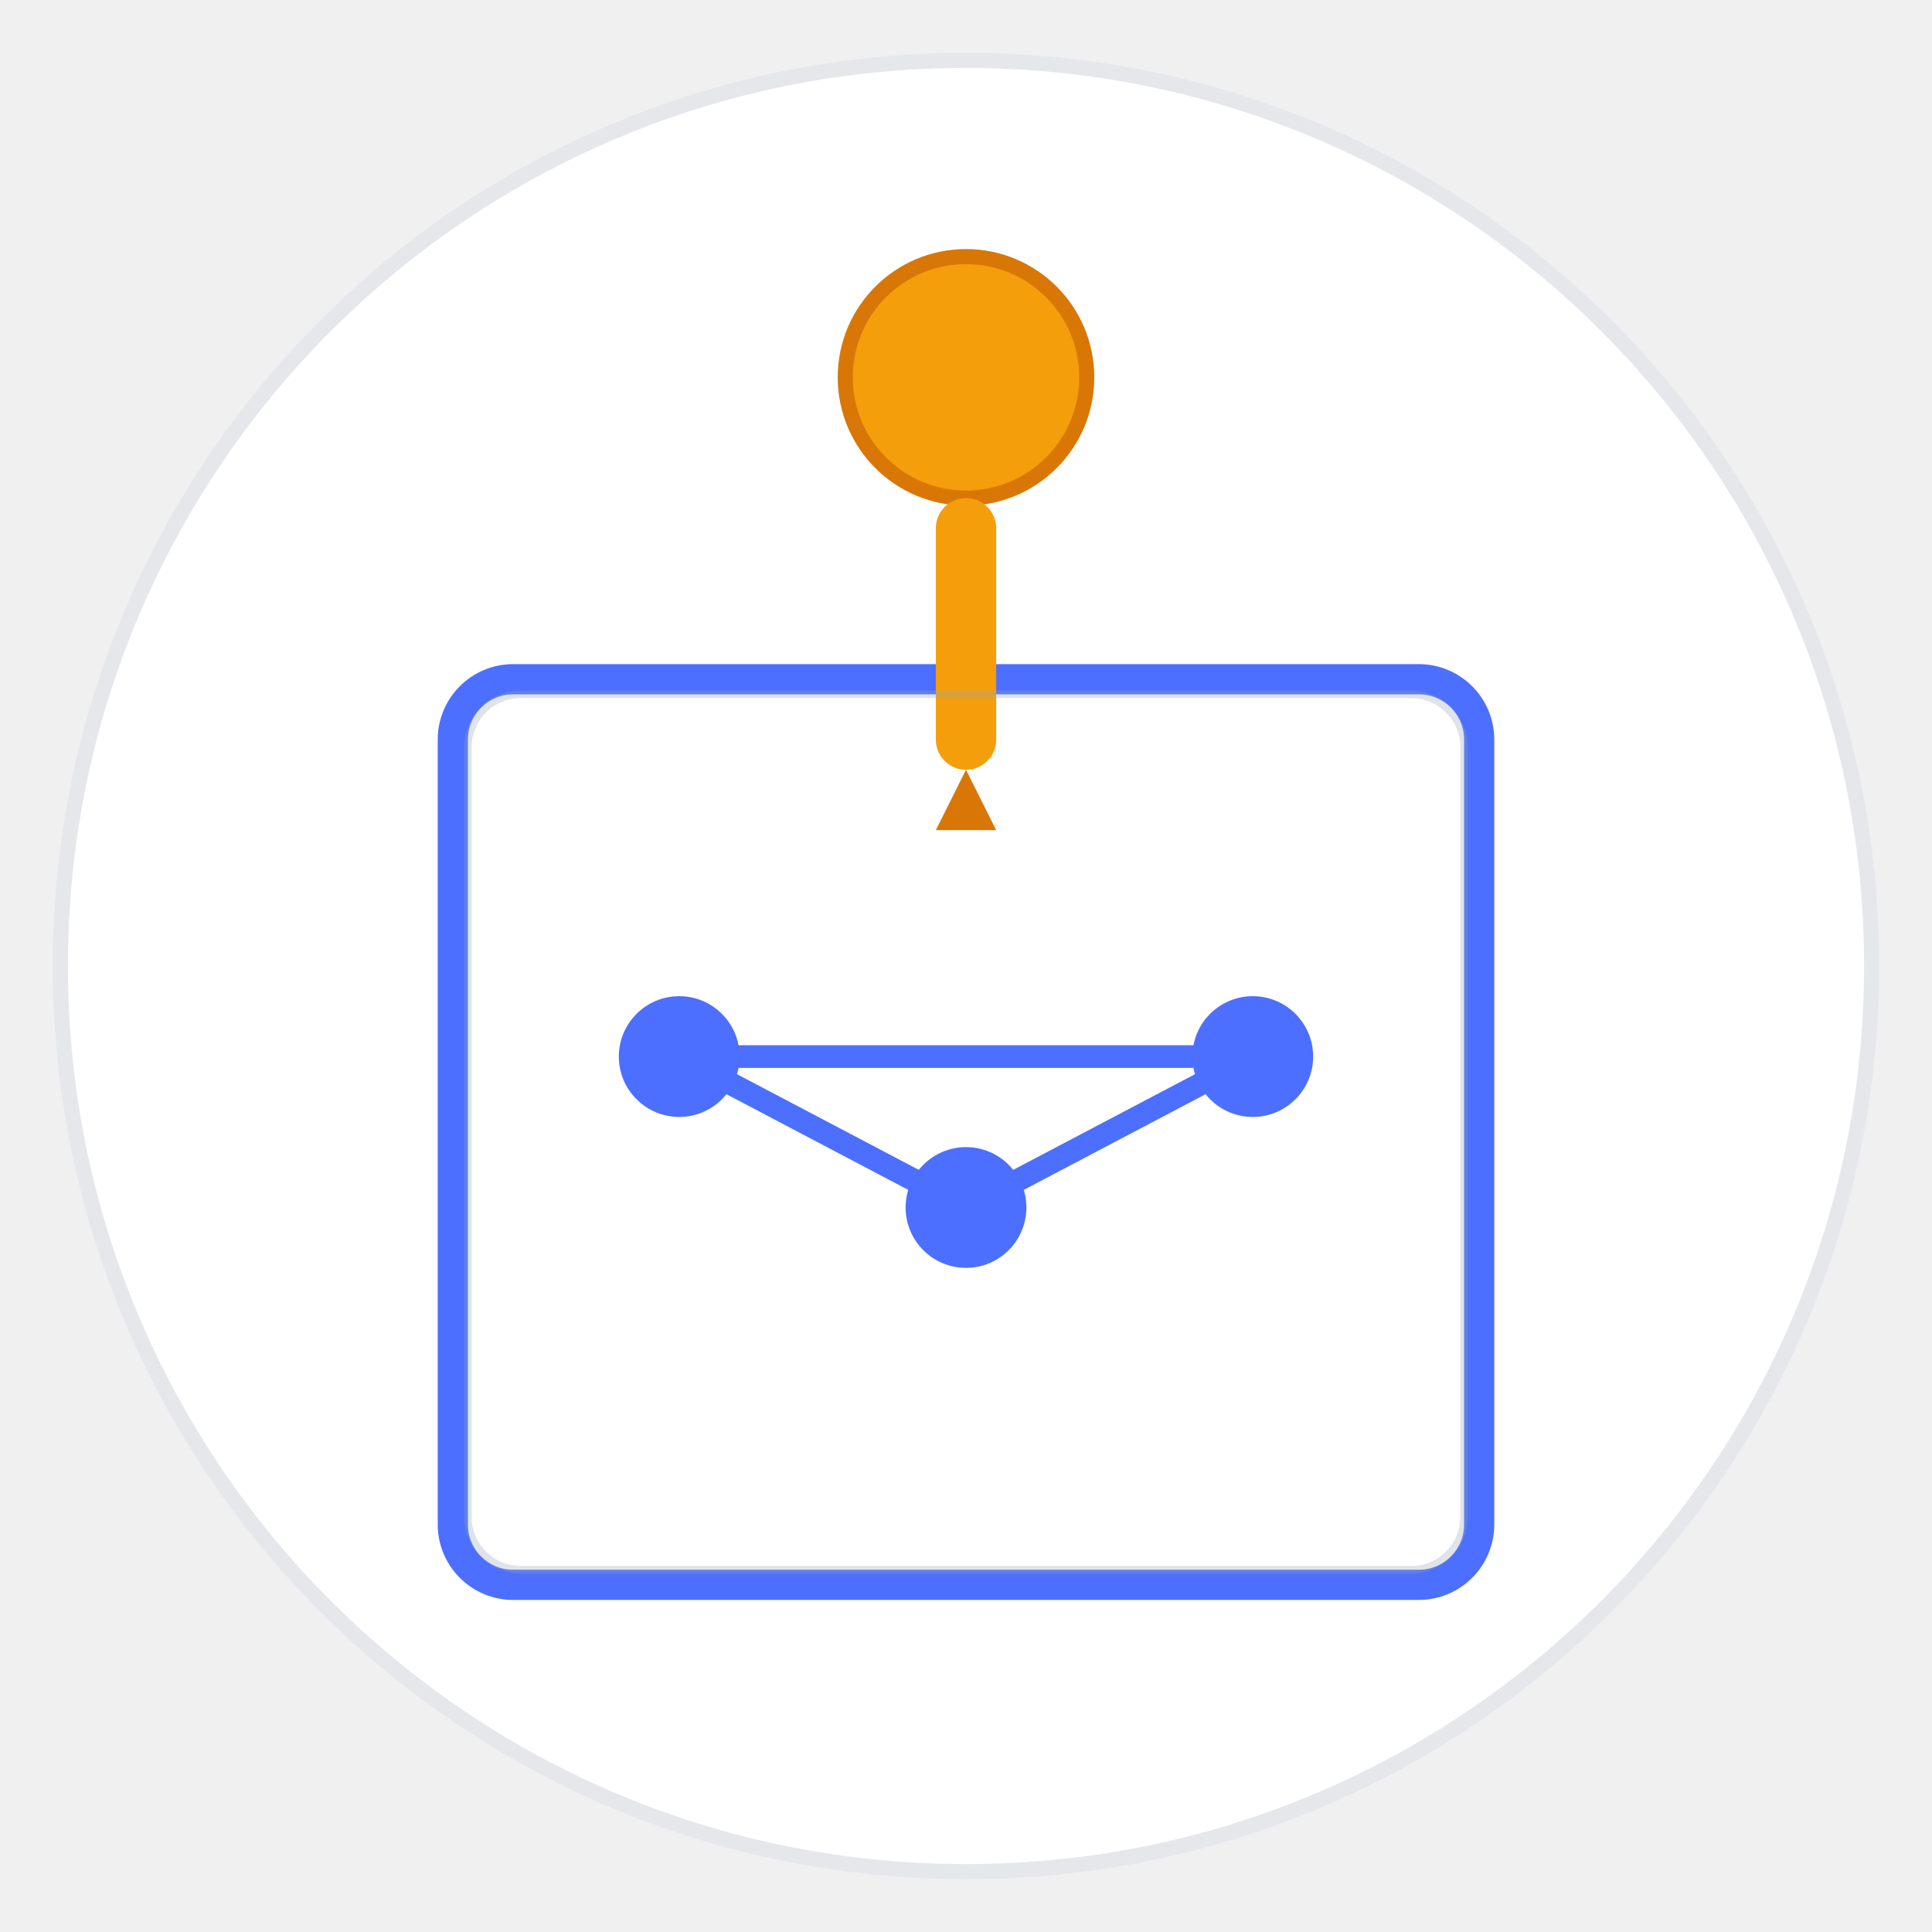
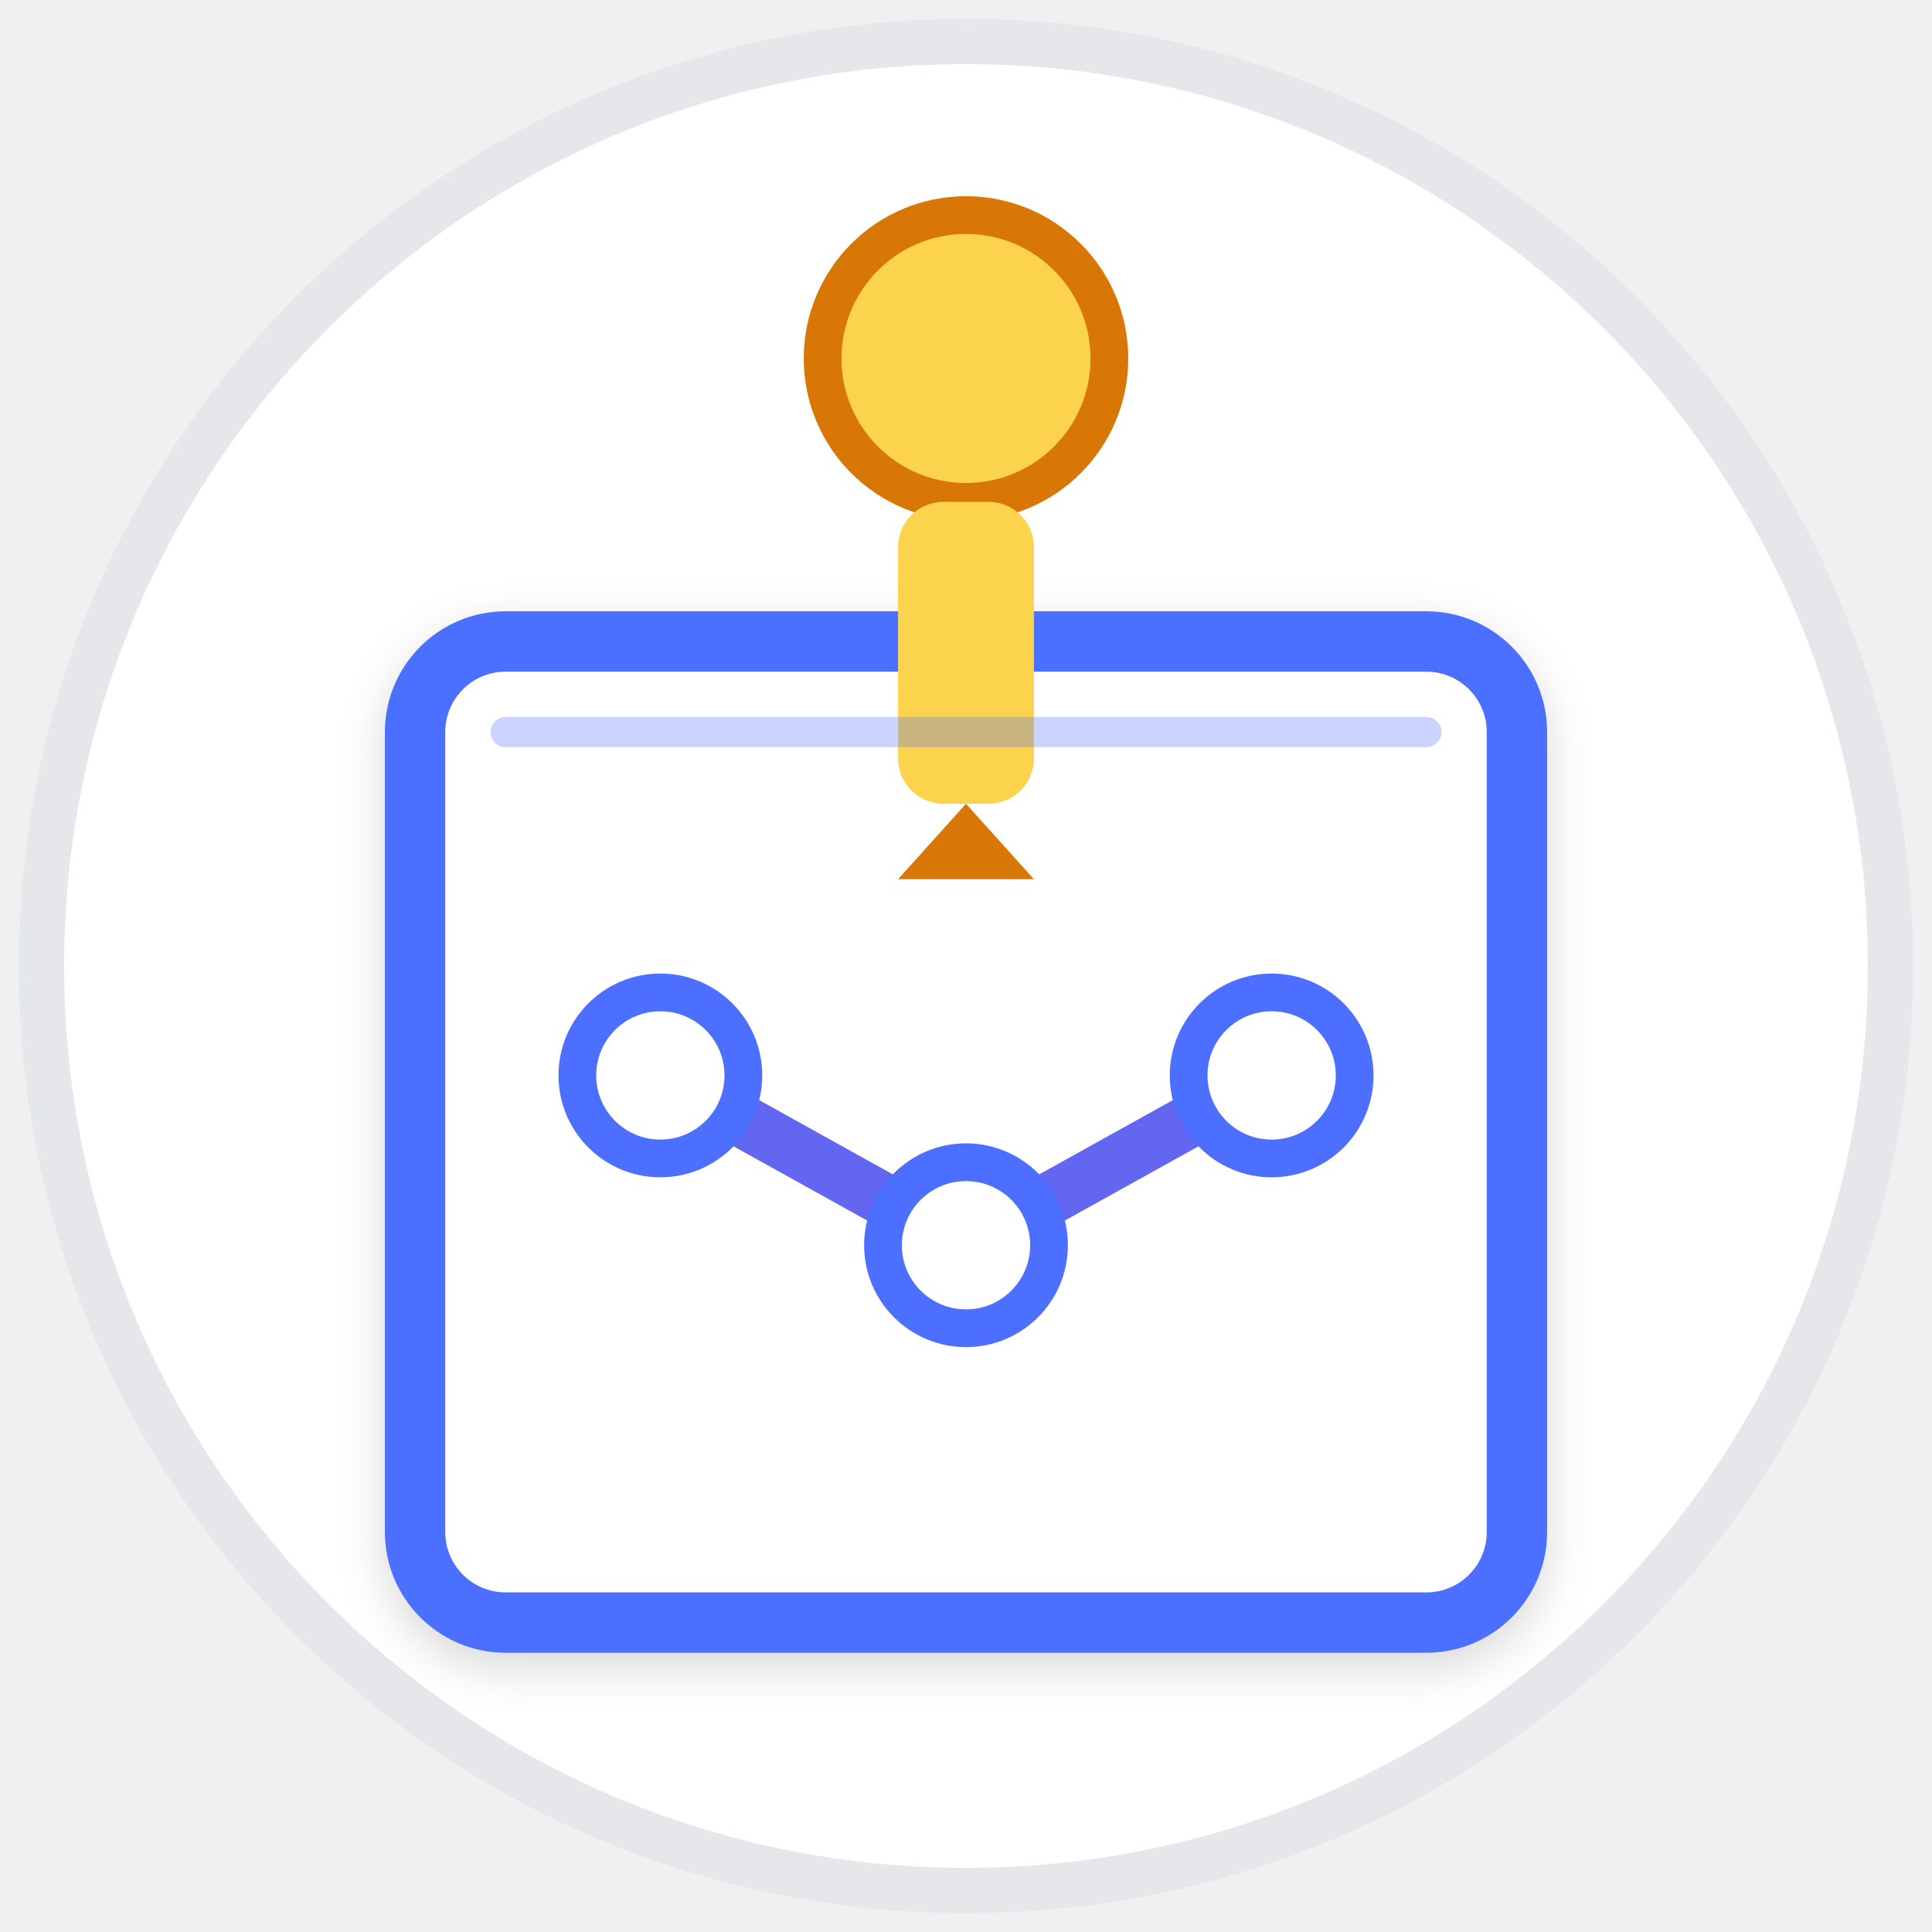
<svg xmlns="http://www.w3.org/2000/svg" width="512" height="512" viewBox="0 0 512 512" fill="none">
-   <circle cx="256" cy="256" r="240" fill="#FFFFFF" stroke="#E5E7EB" stroke-width="4" />
-   <rect x="120" y="180" width="272" height="240" rx="16" fill="#FFFFFF" stroke="#4C6FFF" stroke-width="8" />
+   <defs>
+     <linearGradient id="cardGradient" x1="256" y1="160" x2="256" y2="440">
+       <stop offset="0%" stop-color="#FFFFFF" />
+       <stop offset="100%" stop-color="#F8FAFC" />
+     </linearGradient>
+     <linearGradient id="pinGradient" x1="256" y1="70" x2="256" y2="220">
+       <stop offset="0%" stop-color="#FCD34D" />
+       <stop offset="100%" stop-color="#F59E0B" />
+     </linearGradient>
+     <linearGradient id="graphGradient" x1="180" y1="260" x2="332" y2="340">
+       <stop offset="0%" stop-color="#6366F1" />
+       <stop offset="100%" stop-color="#4C6FFF" />
+     </linearGradient>
+     <filter id="shadow">
+       <feGaussianBlur in="SourceAlpha" stdDeviation="6" />
+       <feOffset dx="0" dy="4" result="offsetblur" />
+       <feComponentTransfer>
+         <feFuncA type="linear" slope="0.15" />
+       </feComponentTransfer>
+       <feMerge>
+         <feMergeNode />
+         <feMergeNode in="SourceGraphic" />
+       </feMerge>
+     </filter>
+   </defs>
+   <circle cx="256" cy="256" r="245" fill="#FFFFFF" stroke="#E5E7EB" stroke-width="12" />
+   <g filter="url(#shadow)">
+     <rect x="110" y="170" width="292" height="260" rx="24" fill="url(#cardGradient)" stroke="#4C6FFF" stroke-width="16" />
+   </g>
  <g id="pin-p">
-     <circle cx="256" cy="100" r="32" fill="#F59E0B" stroke="#D97706" stroke-width="4" />
-     <rect x="248" y="132" width="16" height="72" rx="8" fill="#F59E0B" />
-     <path d="M 256 204 L 248 220 L 264 220 Z" fill="#D97706" />
+     <circle cx="256" cy="95" r="38" fill="url(#pinGradient)" stroke="#D97706" stroke-width="10" />
+     <rect x="238" y="133" width="36" height="80" rx="12" fill="url(#pinGradient)" />
+     <path d="M 256 213 L 238 233 L 274 233 Z" fill="#D97706" />
  </g>
  <g id="knowledge-graph">
-     <circle cx="180" cy="280" r="16" fill="#4C6FFF" />
-     <circle cx="256" cy="320" r="16" fill="#4C6FFF" />
-     <circle cx="332" cy="280" r="16" fill="#4C6FFF" />
-     <line x1="180" y1="280" x2="256" y2="320" stroke="#4C6FFF" stroke-width="6" stroke-linecap="round" />
-     <line x1="256" y1="320" x2="332" y2="280" stroke="#4C6FFF" stroke-width="6" stroke-linecap="round" />
-     <line x1="180" y1="280" x2="332" y2="280" stroke="#4C6FFF" stroke-width="6" stroke-linecap="round" />
+     <line x1="175" y1="285" x2="256" y2="330" stroke="url(#graphGradient)" stroke-width="14" stroke-linecap="round" />
+     <line x1="256" y1="330" x2="337" y2="285" stroke="url(#graphGradient)" stroke-width="14" stroke-linecap="round" />
+     <line x1="175" y1="285" x2="337" y2="285" stroke="url(#graphGradient)" stroke-width="14" stroke-linecap="round" />
+     <circle cx="175" cy="285" r="22" fill="#FFFFFF" stroke="#4C6FFF" stroke-width="10" />
+     <circle cx="256" cy="330" r="22" fill="#FFFFFF" stroke="#4C6FFF" stroke-width="10" />
+     <circle cx="337" cy="285" r="22" fill="#FFFFFF" stroke="#4C6FFF" stroke-width="10" />
  </g>
-   <rect x="124" y="184" width="264" height="232" rx="14" fill="none" stroke="#94A3B8" stroke-width="2" opacity="0.3" />
+   <rect x="130" y="190" width="252" height="8" rx="4" fill="#4C6FFF" opacity="0.3" />
</svg>
